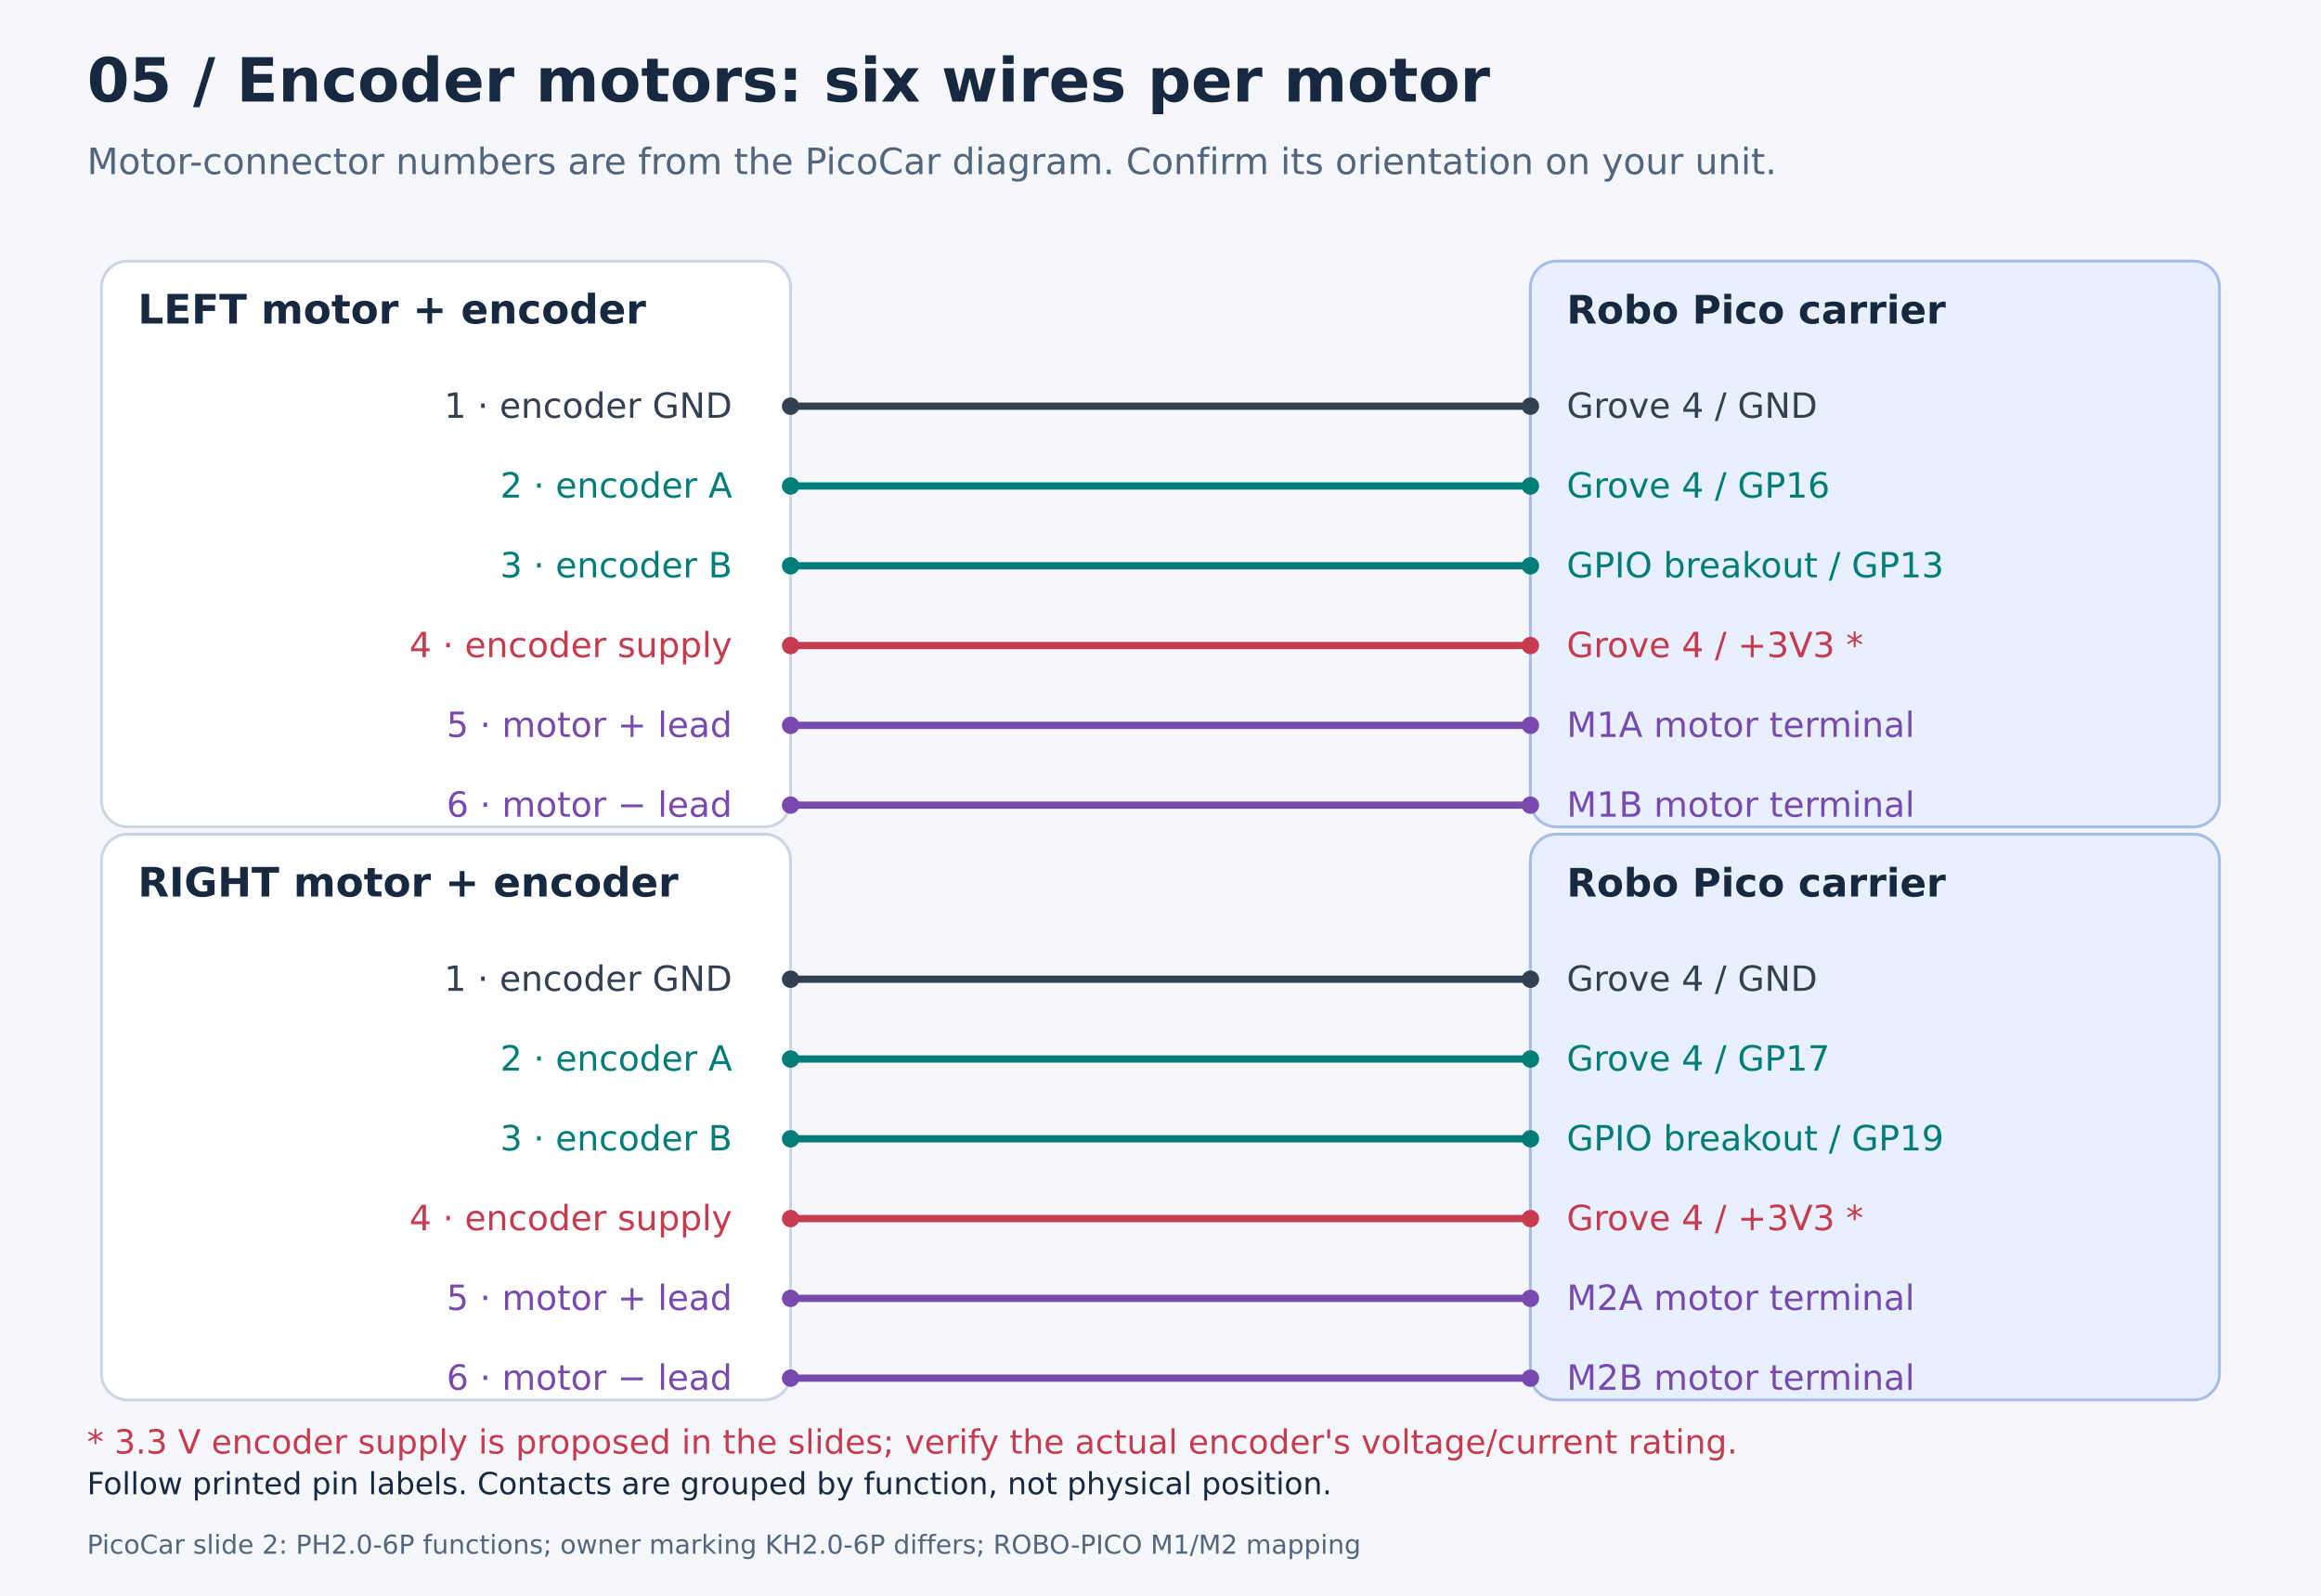
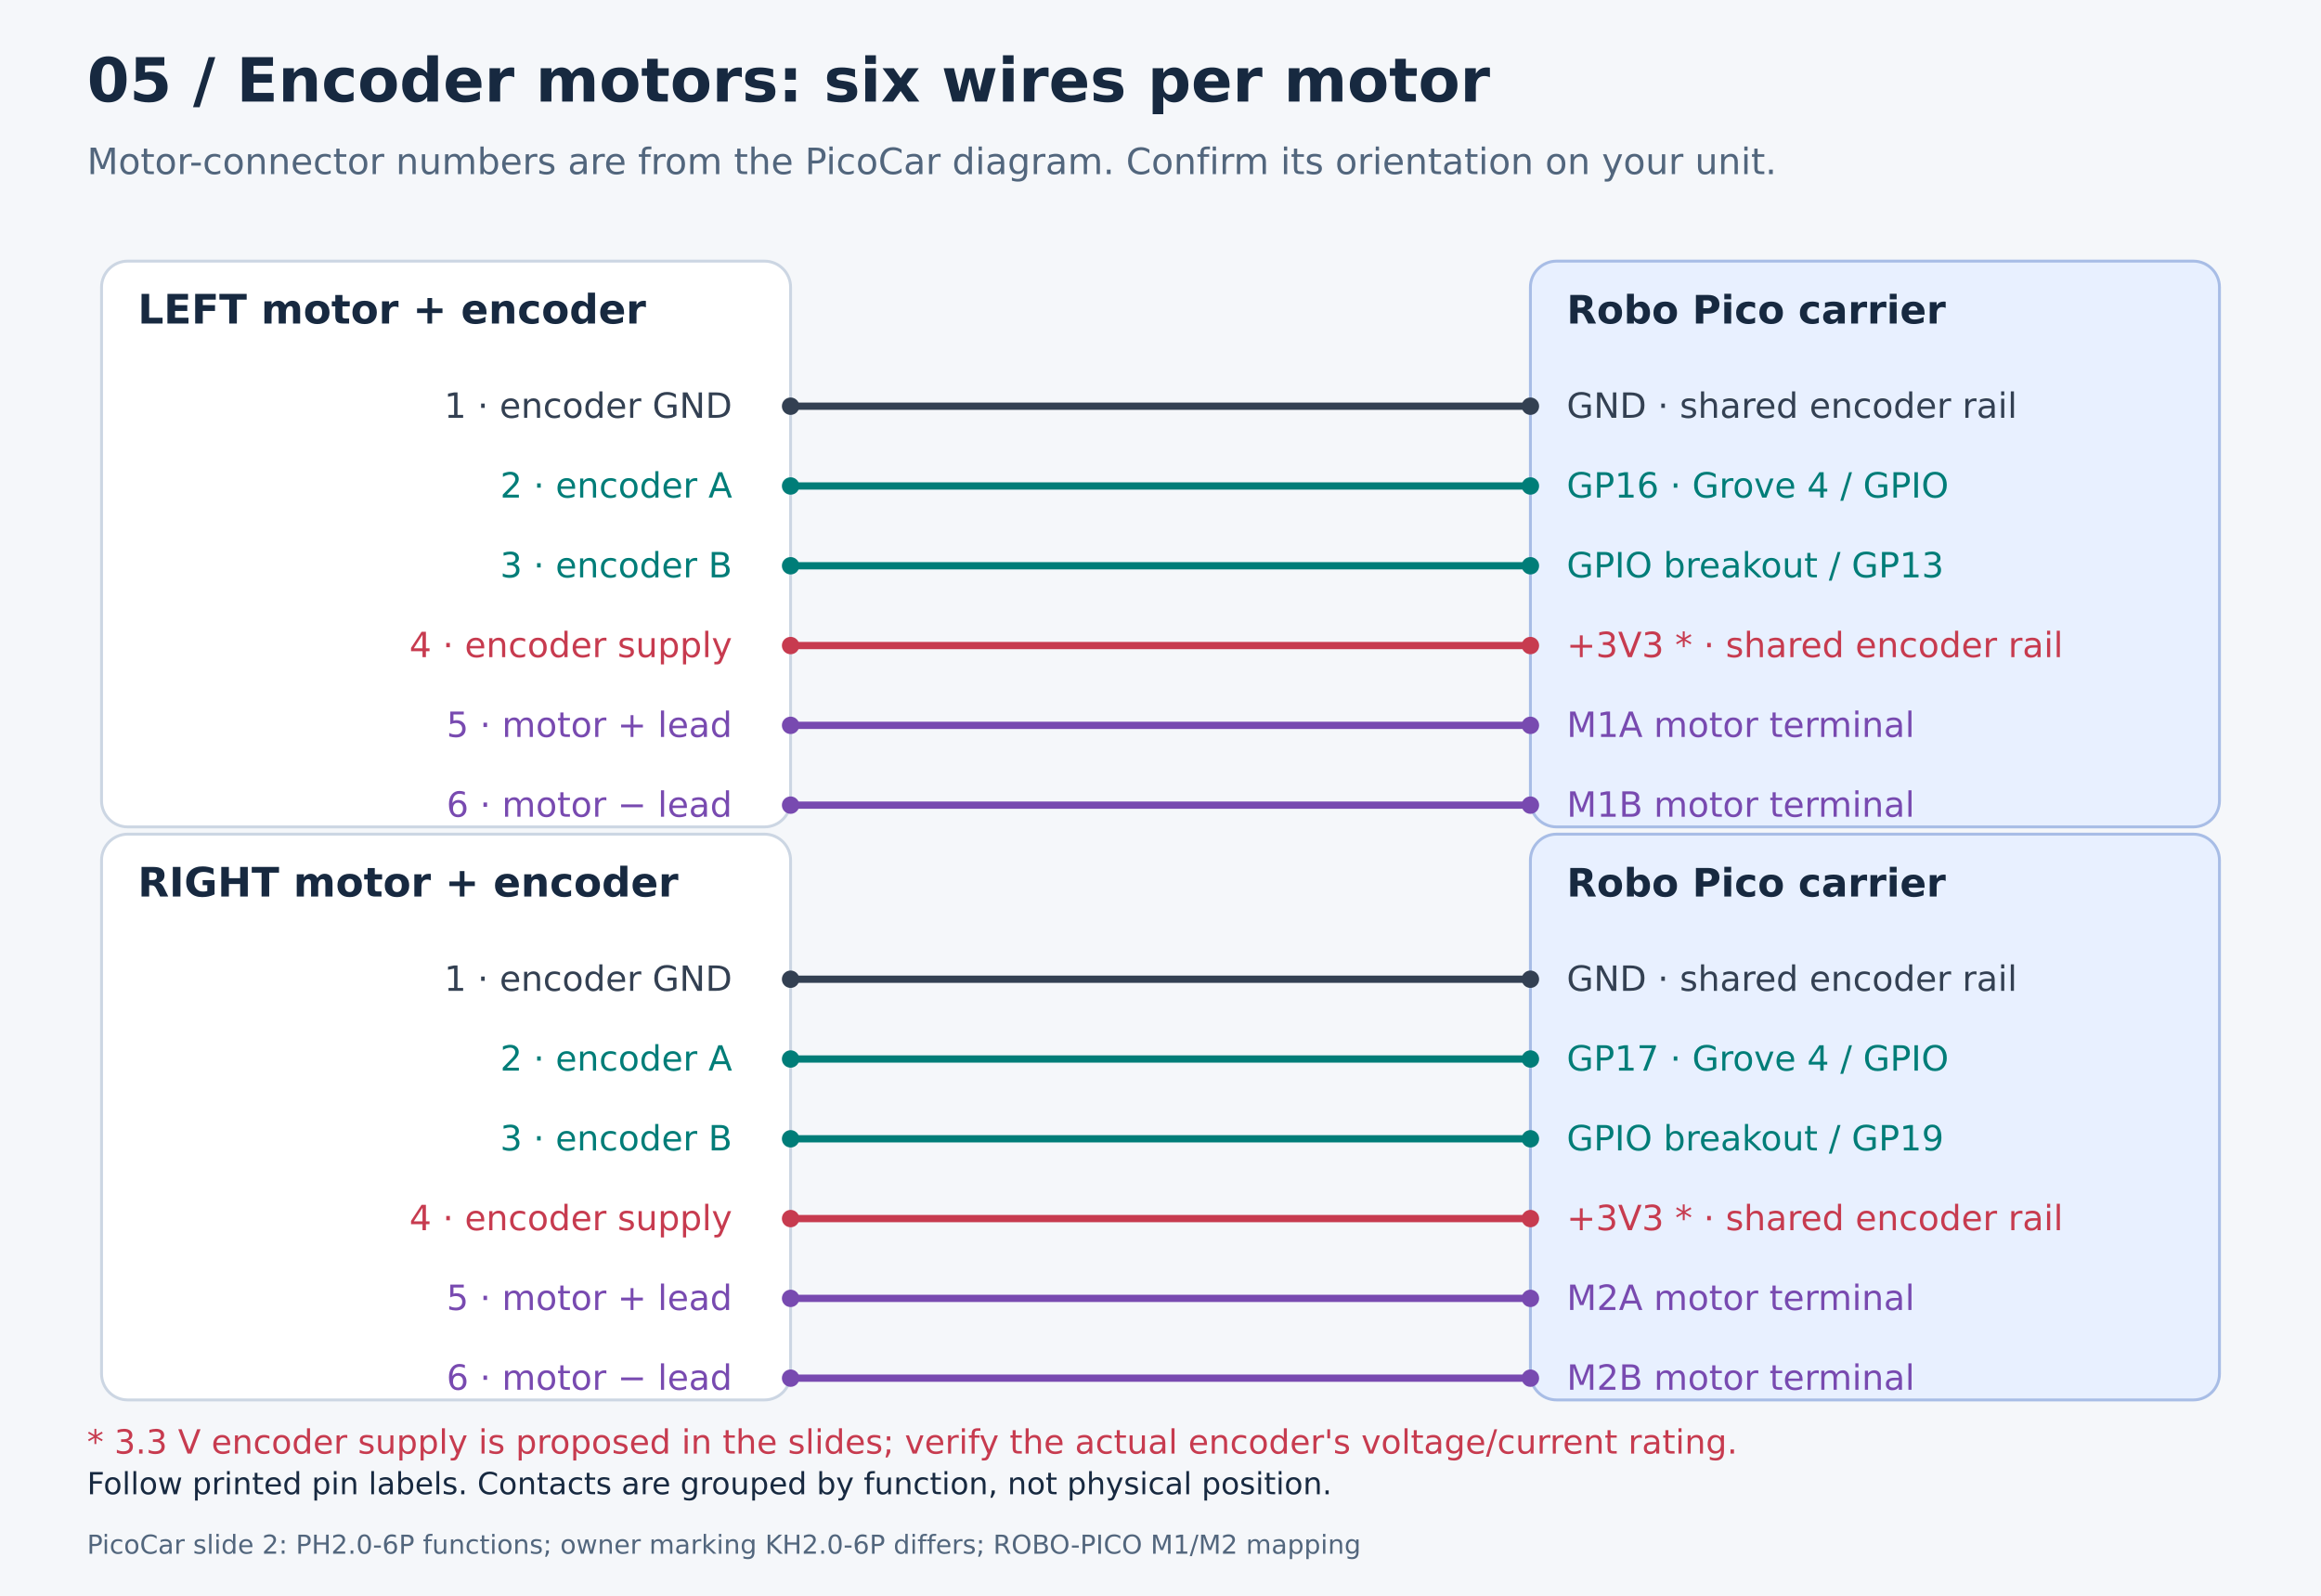
<svg xmlns="http://www.w3.org/2000/svg" width="1600" height="1100" preserveAspectRatio="xMinYMin meet" viewBox="0 0 1600 1100" version="1.0" fill-rule="evenodd">
  <clipPath id="clip">
    <rect x="0" y="0" width="1600" height="1100" />
  </clipPath>
  <g id="group" transform="scale(1,-1) translate(0,-1100)" style="clip-path: url(#clip)">
    <g transform="">
      <rect x="0" y="0" width="1600" height="1100" style="stroke: rgb(96%,97%,98%); stroke-linecap: butt; stroke-width: 2; fill: rgb(96%,97%,98%); fill-rule: evenodd;" />
      <text x="60" y="1030" style="font-family: 'DejaVu Sans', Arial, sans-serif; font-weight: bold; font-size: 42px;fill: rgb(9%,16%,25%); stroke:none;" transform="translate(0,2060) scale(1,-1)">05  /  Encoder motors: six wires per motor</text>
      <text x="60" y="980" style="font-family: 'DejaVu Sans', Arial, sans-serif; font-size: 25px;fill: rgb(32%,40%,49%); stroke:none;" transform="translate(0,1960) scale(1,-1)">Motor-connector numbers are from the PicoCar diagram. Confirm its orientation on your unit.</text>
      <text x="60" y="70" style="font-family: 'DejaVu Sans', Arial, sans-serif; font-size: 21px;fill: rgb(9%,16%,25%); stroke:none;" transform="translate(0,140) scale(1,-1)">Follow printed pin labels. Contacts are grouped by function, not physical position.</text>
      <text x="60" y="29" style="font-family: 'DejaVu Sans', Arial, sans-serif; font-size: 18px;fill: rgb(32%,40%,49%); stroke:none;" transform="translate(0,58) scale(1,-1)">PicoCar slide 2: PH2.0-6P functions; owner marking KH2.0-6P differs; ROBO-PICO M1/M2 mapping</text>
      <rect x="70" y="530" width="475" height="390" rx="18" ry="18" style="stroke: rgb(80%,84%,89%); stroke-linecap: butt; stroke-width: 2; fill: rgb(100%,100%,100%); fill-rule: evenodd;" />
      <rect x="1055" y="530" width="475" height="390" rx="18" ry="18" style="stroke: rgb(66%,74%,90%); stroke-linecap: butt; stroke-width: 2; fill: rgb(91%,94%,100%); fill-rule: evenodd;" />
      <text x="95" y="877" style="font-family: 'DejaVu Sans', Arial, sans-serif; font-weight: bold; font-size: 28px;fill: rgb(9%,16%,25%); stroke:none;" transform="translate(0,1754) scale(1,-1)">LEFT motor + encoder</text>
      <text x="1080" y="877" style="font-family: 'DejaVu Sans', Arial, sans-serif; font-weight: bold; font-size: 27px;fill: rgb(9%,16%,25%); stroke:none;" transform="translate(0,1754) scale(1,-1)">Robo Pico carrier</text>
      <text x="306.203" y="812" style="font-family: 'DejaVu Sans', Arial, sans-serif; font-size: 24px;fill: rgb(20%,25%,32%); stroke:none;" transform="translate(0,1624) scale(1,-1)">1  ·  encoder GND</text>
-       <text x="1080" y="812" style="font-family: 'DejaVu Sans', Arial, sans-serif; font-size: 24px;fill: rgb(20%,25%,32%); stroke:none;" transform="translate(0,1624) scale(1,-1)">Grove 4 / GND</text>
+       <text x="1080" y="812" style="font-family: 'DejaVu Sans', Arial, sans-serif; font-size: 24px;fill: rgb(20%,25%,32%); stroke:none;" transform="translate(0,1624) scale(1,-1)">GND · shared encoder rail</text>
      <polyline points="545 820, 1055 820" style="stroke: rgb(20%,25%,32%); stroke-linecap: butt; stroke-width: 5; fill: none; fill-rule: evenodd;" />
      <circle cx="545" cy="820" r="6" style="stroke: none; stroke-linecap: butt; stroke-width: 1; fill: rgb(20%,25%,32%); fill-rule: evenodd;" />
      <circle cx="1055" cy="820" r="6" style="stroke: none; stroke-linecap: butt; stroke-width: 1; fill: rgb(20%,25%,32%); fill-rule: evenodd;" />
      <text x="344.816" y="757" style="font-family: 'DejaVu Sans', Arial, sans-serif; font-size: 24px;fill: rgb(0%,49%,47%); stroke:none;" transform="translate(0,1514) scale(1,-1)">2  ·  encoder A</text>
-       <text x="1080" y="757" style="font-family: 'DejaVu Sans', Arial, sans-serif; font-size: 24px;fill: rgb(0%,49%,47%); stroke:none;" transform="translate(0,1514) scale(1,-1)">Grove 4 / GP16</text>
+       <text x="1080" y="757" style="font-family: 'DejaVu Sans', Arial, sans-serif; font-size: 24px;fill: rgb(0%,49%,47%); stroke:none;" transform="translate(0,1514) scale(1,-1)">GP16 · Grove 4 / GPIO</text>
      <polyline points="545 765, 1055 765" style="stroke: rgb(0%,49%,47%); stroke-linecap: butt; stroke-width: 5; fill: none; fill-rule: evenodd;" />
      <circle cx="545" cy="765" r="6" style="stroke: none; stroke-linecap: butt; stroke-width: 1; fill: rgb(0%,49%,47%); fill-rule: evenodd;" />
      <circle cx="1055" cy="765" r="6" style="stroke: none; stroke-linecap: butt; stroke-width: 1; fill: rgb(0%,49%,47%); fill-rule: evenodd;" />
      <text x="344.77" y="702" style="font-family: 'DejaVu Sans', Arial, sans-serif; font-size: 24px;fill: rgb(0%,49%,47%); stroke:none;" transform="translate(0,1404) scale(1,-1)">3  ·  encoder B</text>
      <text x="1080" y="702" style="font-family: 'DejaVu Sans', Arial, sans-serif; font-size: 24px;fill: rgb(0%,49%,47%); stroke:none;" transform="translate(0,1404) scale(1,-1)">GPIO breakout / GP13</text>
      <polyline points="545 710, 1055 710" style="stroke: rgb(0%,49%,47%); stroke-linecap: butt; stroke-width: 5; fill: none; fill-rule: evenodd;" />
      <circle cx="545" cy="710" r="6" style="stroke: none; stroke-linecap: butt; stroke-width: 1; fill: rgb(0%,49%,47%); fill-rule: evenodd;" />
      <circle cx="1055" cy="710" r="6" style="stroke: none; stroke-linecap: butt; stroke-width: 1; fill: rgb(0%,49%,47%); fill-rule: evenodd;" />
      <text x="282.18" y="647" style="font-family: 'DejaVu Sans', Arial, sans-serif; font-size: 24px;fill: rgb(78%,23%,31%); stroke:none;" transform="translate(0,1294) scale(1,-1)">4  ·  encoder supply</text>
-       <text x="1080" y="647" style="font-family: 'DejaVu Sans', Arial, sans-serif; font-size: 24px;fill: rgb(78%,23%,31%); stroke:none;" transform="translate(0,1294) scale(1,-1)">Grove 4 / +3V3 *</text>
+       <text x="1080" y="647" style="font-family: 'DejaVu Sans', Arial, sans-serif; font-size: 24px;fill: rgb(78%,23%,31%); stroke:none;" transform="translate(0,1294) scale(1,-1)">+3V3 * · shared encoder rail</text>
      <polyline points="545 655, 1055 655" style="stroke: rgb(78%,23%,31%); stroke-linecap: butt; stroke-width: 5; fill: none; fill-rule: evenodd;" />
      <circle cx="545" cy="655" r="6" style="stroke: none; stroke-linecap: butt; stroke-width: 1; fill: rgb(78%,23%,31%); fill-rule: evenodd;" />
      <circle cx="1055" cy="655" r="6" style="stroke: none; stroke-linecap: butt; stroke-width: 1; fill: rgb(78%,23%,31%); fill-rule: evenodd;" />
      <text x="307.82" y="592" style="font-family: 'DejaVu Sans', Arial, sans-serif; font-size: 24px;fill: rgb(47%,29%,69%); stroke:none;" transform="translate(0,1184) scale(1,-1)">5  ·  motor + lead</text>
      <text x="1080" y="592" style="font-family: 'DejaVu Sans', Arial, sans-serif; font-size: 24px;fill: rgb(47%,29%,69%); stroke:none;" transform="translate(0,1184) scale(1,-1)">M1A motor terminal</text>
      <polyline points="545 600, 1055 600" style="stroke: rgb(47%,29%,69%); stroke-linecap: butt; stroke-width: 5; fill: none; fill-rule: evenodd;" />
      <circle cx="545" cy="600" r="6" style="stroke: none; stroke-linecap: butt; stroke-width: 1; fill: rgb(47%,29%,69%); fill-rule: evenodd;" />
      <circle cx="1055" cy="600" r="6" style="stroke: none; stroke-linecap: butt; stroke-width: 1; fill: rgb(47%,29%,69%); fill-rule: evenodd;" />
      <text x="307.82" y="537" style="font-family: 'DejaVu Sans', Arial, sans-serif; font-size: 24px;fill: rgb(47%,29%,69%); stroke:none;" transform="translate(0,1074) scale(1,-1)">6  ·  motor − lead</text>
      <text x="1080" y="537" style="font-family: 'DejaVu Sans', Arial, sans-serif; font-size: 24px;fill: rgb(47%,29%,69%); stroke:none;" transform="translate(0,1074) scale(1,-1)">M1B motor terminal</text>
      <polyline points="545 545, 1055 545" style="stroke: rgb(47%,29%,69%); stroke-linecap: butt; stroke-width: 5; fill: none; fill-rule: evenodd;" />
      <circle cx="545" cy="545" r="6" style="stroke: none; stroke-linecap: butt; stroke-width: 1; fill: rgb(47%,29%,69%); fill-rule: evenodd;" />
      <circle cx="1055" cy="545" r="6" style="stroke: none; stroke-linecap: butt; stroke-width: 1; fill: rgb(47%,29%,69%); fill-rule: evenodd;" />
      <rect x="70" y="135" width="475" height="390" rx="18" ry="18" style="stroke: rgb(80%,84%,89%); stroke-linecap: butt; stroke-width: 2; fill: rgb(100%,100%,100%); fill-rule: evenodd;" />
      <rect x="1055" y="135" width="475" height="390" rx="18" ry="18" style="stroke: rgb(66%,74%,90%); stroke-linecap: butt; stroke-width: 2; fill: rgb(91%,94%,100%); fill-rule: evenodd;" />
      <text x="95" y="482" style="font-family: 'DejaVu Sans', Arial, sans-serif; font-weight: bold; font-size: 28px;fill: rgb(9%,16%,25%); stroke:none;" transform="translate(0,964) scale(1,-1)">RIGHT motor + encoder</text>
      <text x="1080" y="482" style="font-family: 'DejaVu Sans', Arial, sans-serif; font-weight: bold; font-size: 27px;fill: rgb(9%,16%,25%); stroke:none;" transform="translate(0,964) scale(1,-1)">Robo Pico carrier</text>
      <text x="306.203" y="417" style="font-family: 'DejaVu Sans', Arial, sans-serif; font-size: 24px;fill: rgb(20%,25%,32%); stroke:none;" transform="translate(0,834) scale(1,-1)">1  ·  encoder GND</text>
-       <text x="1080" y="417" style="font-family: 'DejaVu Sans', Arial, sans-serif; font-size: 24px;fill: rgb(20%,25%,32%); stroke:none;" transform="translate(0,834) scale(1,-1)">Grove 4 / GND</text>
+       <text x="1080" y="417" style="font-family: 'DejaVu Sans', Arial, sans-serif; font-size: 24px;fill: rgb(20%,25%,32%); stroke:none;" transform="translate(0,834) scale(1,-1)">GND · shared encoder rail</text>
      <polyline points="545 425, 1055 425" style="stroke: rgb(20%,25%,32%); stroke-linecap: butt; stroke-width: 5; fill: none; fill-rule: evenodd;" />
      <circle cx="545" cy="425" r="6" style="stroke: none; stroke-linecap: butt; stroke-width: 1; fill: rgb(20%,25%,32%); fill-rule: evenodd;" />
      <circle cx="1055" cy="425" r="6" style="stroke: none; stroke-linecap: butt; stroke-width: 1; fill: rgb(20%,25%,32%); fill-rule: evenodd;" />
      <text x="344.816" y="362" style="font-family: 'DejaVu Sans', Arial, sans-serif; font-size: 24px;fill: rgb(0%,49%,47%); stroke:none;" transform="translate(0,724) scale(1,-1)">2  ·  encoder A</text>
-       <text x="1080" y="362" style="font-family: 'DejaVu Sans', Arial, sans-serif; font-size: 24px;fill: rgb(0%,49%,47%); stroke:none;" transform="translate(0,724) scale(1,-1)">Grove 4 / GP17</text>
+       <text x="1080" y="362" style="font-family: 'DejaVu Sans', Arial, sans-serif; font-size: 24px;fill: rgb(0%,49%,47%); stroke:none;" transform="translate(0,724) scale(1,-1)">GP17 · Grove 4 / GPIO</text>
      <polyline points="545 370, 1055 370" style="stroke: rgb(0%,49%,47%); stroke-linecap: butt; stroke-width: 5; fill: none; fill-rule: evenodd;" />
      <circle cx="545" cy="370" r="6" style="stroke: none; stroke-linecap: butt; stroke-width: 1; fill: rgb(0%,49%,47%); fill-rule: evenodd;" />
      <circle cx="1055" cy="370" r="6" style="stroke: none; stroke-linecap: butt; stroke-width: 1; fill: rgb(0%,49%,47%); fill-rule: evenodd;" />
      <text x="344.77" y="307" style="font-family: 'DejaVu Sans', Arial, sans-serif; font-size: 24px;fill: rgb(0%,49%,47%); stroke:none;" transform="translate(0,614) scale(1,-1)">3  ·  encoder B</text>
      <text x="1080" y="307" style="font-family: 'DejaVu Sans', Arial, sans-serif; font-size: 24px;fill: rgb(0%,49%,47%); stroke:none;" transform="translate(0,614) scale(1,-1)">GPIO breakout / GP19</text>
      <polyline points="545 315, 1055 315" style="stroke: rgb(0%,49%,47%); stroke-linecap: butt; stroke-width: 5; fill: none; fill-rule: evenodd;" />
      <circle cx="545" cy="315" r="6" style="stroke: none; stroke-linecap: butt; stroke-width: 1; fill: rgb(0%,49%,47%); fill-rule: evenodd;" />
      <circle cx="1055" cy="315" r="6" style="stroke: none; stroke-linecap: butt; stroke-width: 1; fill: rgb(0%,49%,47%); fill-rule: evenodd;" />
      <text x="282.18" y="252" style="font-family: 'DejaVu Sans', Arial, sans-serif; font-size: 24px;fill: rgb(78%,23%,31%); stroke:none;" transform="translate(0,504) scale(1,-1)">4  ·  encoder supply</text>
-       <text x="1080" y="252" style="font-family: 'DejaVu Sans', Arial, sans-serif; font-size: 24px;fill: rgb(78%,23%,31%); stroke:none;" transform="translate(0,504) scale(1,-1)">Grove 4 / +3V3 *</text>
+       <text x="1080" y="252" style="font-family: 'DejaVu Sans', Arial, sans-serif; font-size: 24px;fill: rgb(78%,23%,31%); stroke:none;" transform="translate(0,504) scale(1,-1)">+3V3 * · shared encoder rail</text>
      <polyline points="545 260, 1055 260" style="stroke: rgb(78%,23%,31%); stroke-linecap: butt; stroke-width: 5; fill: none; fill-rule: evenodd;" />
      <circle cx="545" cy="260" r="6" style="stroke: none; stroke-linecap: butt; stroke-width: 1; fill: rgb(78%,23%,31%); fill-rule: evenodd;" />
      <circle cx="1055" cy="260" r="6" style="stroke: none; stroke-linecap: butt; stroke-width: 1; fill: rgb(78%,23%,31%); fill-rule: evenodd;" />
      <text x="307.82" y="197" style="font-family: 'DejaVu Sans', Arial, sans-serif; font-size: 24px;fill: rgb(47%,29%,69%); stroke:none;" transform="translate(0,394) scale(1,-1)">5  ·  motor + lead</text>
      <text x="1080" y="197" style="font-family: 'DejaVu Sans', Arial, sans-serif; font-size: 24px;fill: rgb(47%,29%,69%); stroke:none;" transform="translate(0,394) scale(1,-1)">M2A motor terminal</text>
      <polyline points="545 205, 1055 205" style="stroke: rgb(47%,29%,69%); stroke-linecap: butt; stroke-width: 5; fill: none; fill-rule: evenodd;" />
      <circle cx="545" cy="205" r="6" style="stroke: none; stroke-linecap: butt; stroke-width: 1; fill: rgb(47%,29%,69%); fill-rule: evenodd;" />
      <circle cx="1055" cy="205" r="6" style="stroke: none; stroke-linecap: butt; stroke-width: 1; fill: rgb(47%,29%,69%); fill-rule: evenodd;" />
      <text x="307.82" y="142" style="font-family: 'DejaVu Sans', Arial, sans-serif; font-size: 24px;fill: rgb(47%,29%,69%); stroke:none;" transform="translate(0,284) scale(1,-1)">6  ·  motor − lead</text>
      <text x="1080" y="142" style="font-family: 'DejaVu Sans', Arial, sans-serif; font-size: 24px;fill: rgb(47%,29%,69%); stroke:none;" transform="translate(0,284) scale(1,-1)">M2B motor terminal</text>
      <polyline points="545 150, 1055 150" style="stroke: rgb(47%,29%,69%); stroke-linecap: butt; stroke-width: 5; fill: none; fill-rule: evenodd;" />
      <circle cx="545" cy="150" r="6" style="stroke: none; stroke-linecap: butt; stroke-width: 1; fill: rgb(47%,29%,69%); fill-rule: evenodd;" />
      <circle cx="1055" cy="150" r="6" style="stroke: none; stroke-linecap: butt; stroke-width: 1; fill: rgb(47%,29%,69%); fill-rule: evenodd;" />
      <text x="60" y="98" style="font-family: 'DejaVu Sans', Arial, sans-serif; font-size: 23px;fill: rgb(78%,23%,31%); stroke:none;" transform="translate(0,196) scale(1,-1)">* 3.3 V encoder supply is proposed in the slides; verify the actual encoder's voltage/current rating.</text>
    </g>
  </g>
</svg>
